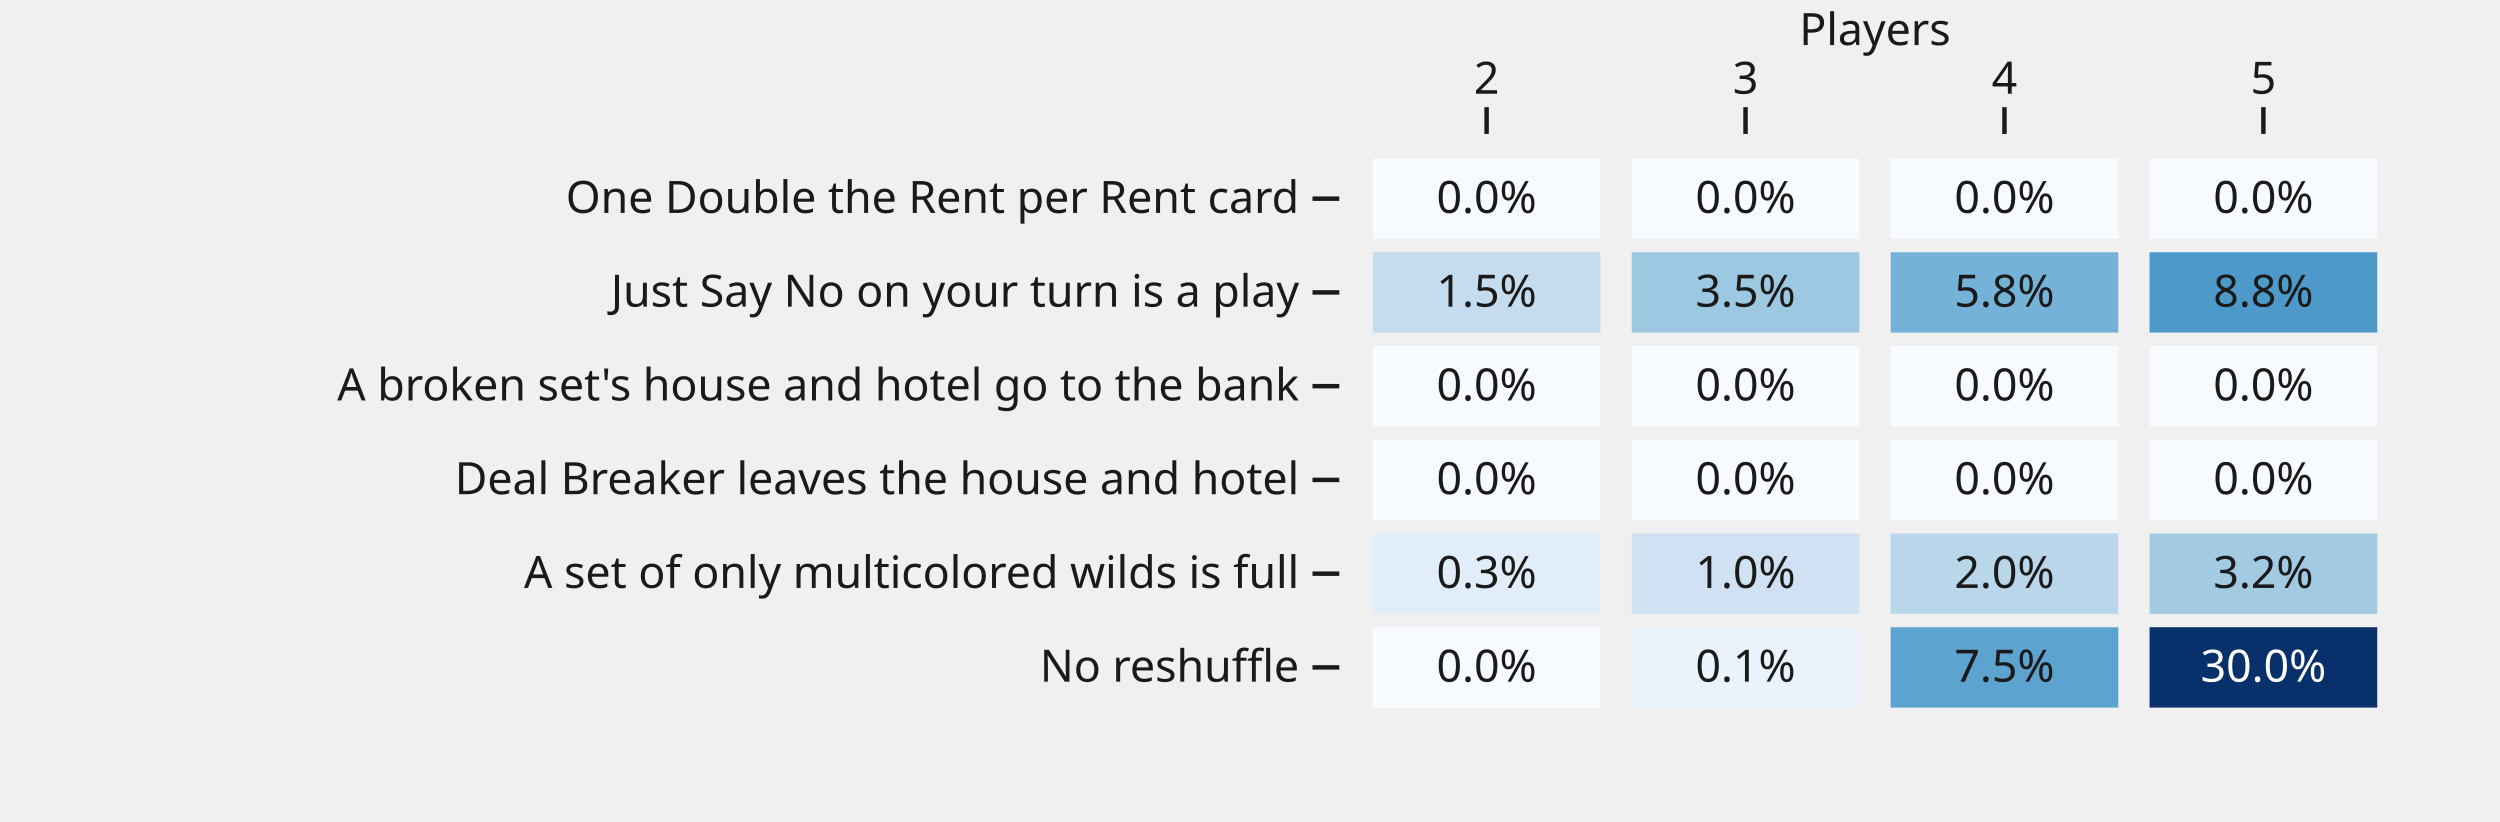
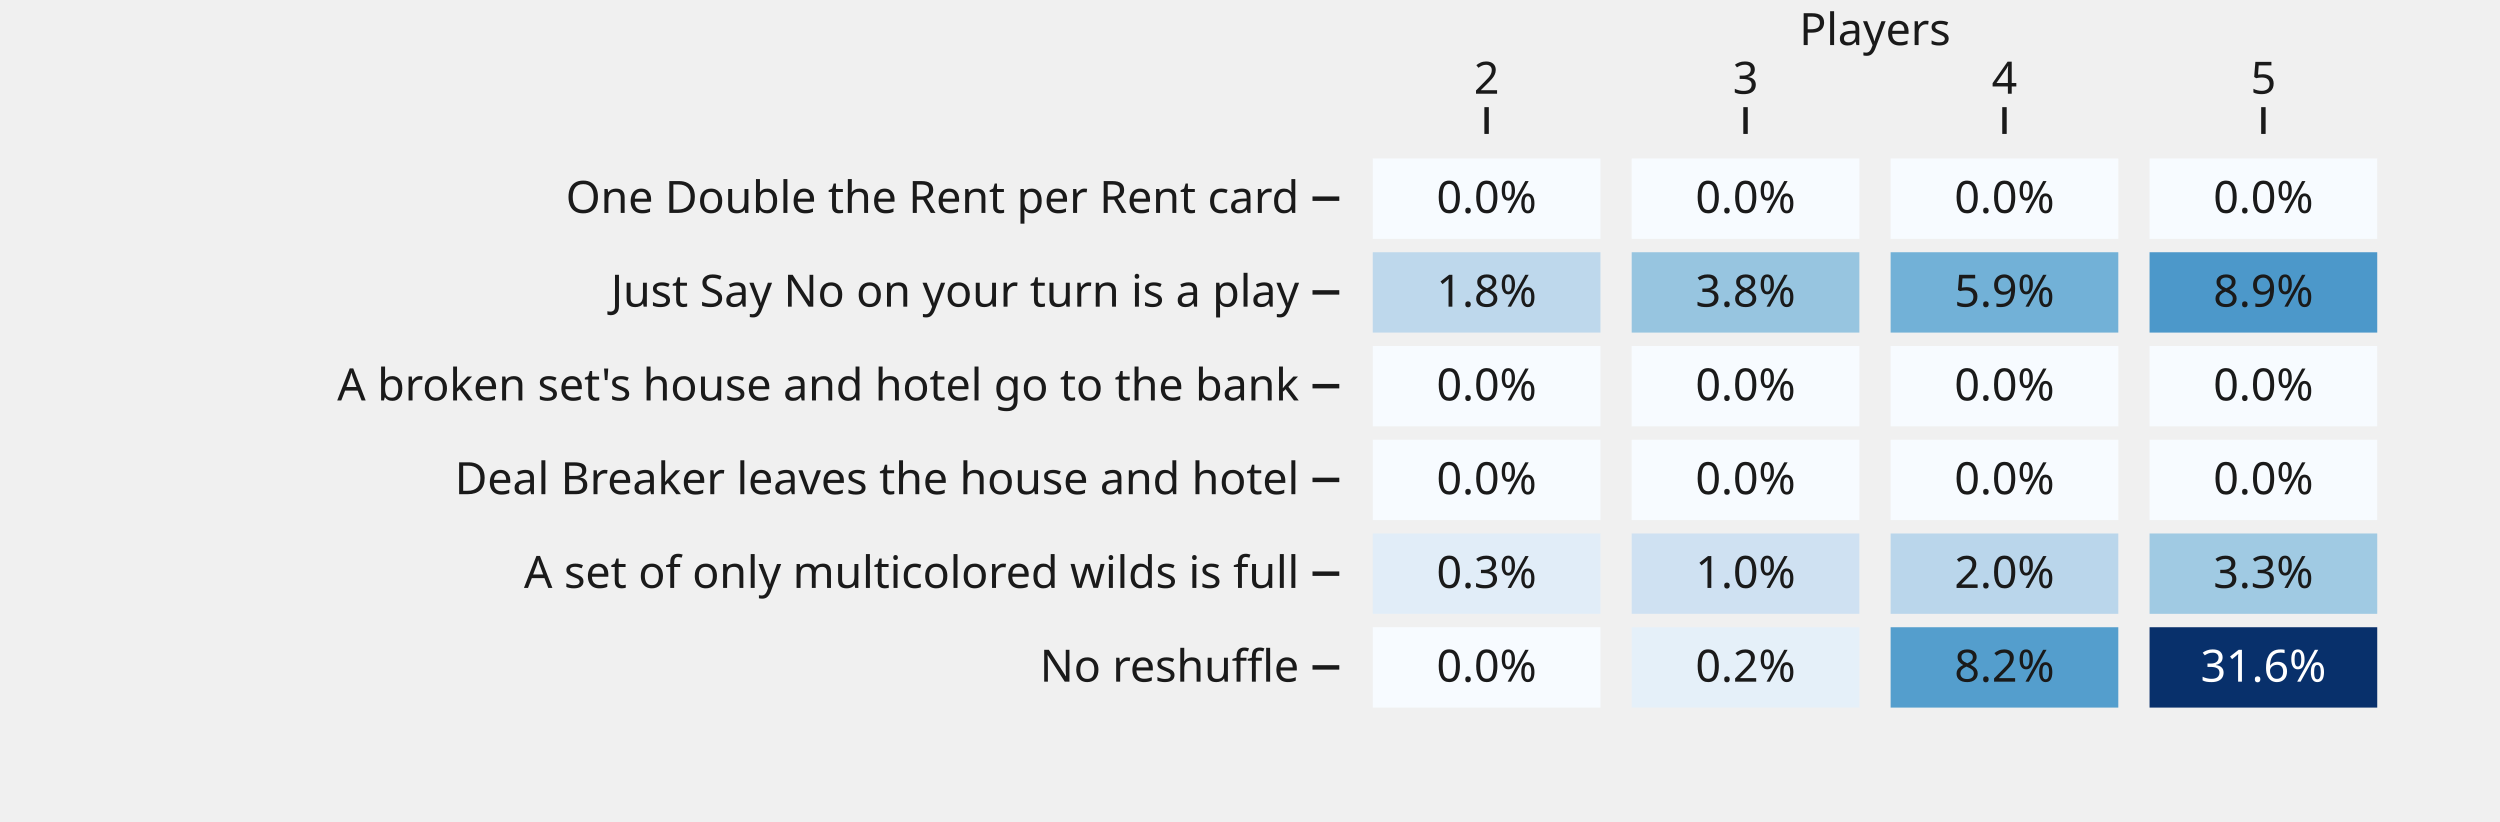
<svg xmlns="http://www.w3.org/2000/svg" class="plot-d6a7b5" fill="currentColor" font-family="system-ui, sans-serif" font-size="10" text-anchor="middle" width="560" height="184" viewBox="0 0 560 184" style="background: rgb(255, 255, 255); color: rgb(26, 26, 26);">
  <style>@media (prefers-color-scheme: dark) { :root { filter: invert(1) hue-rotate(180deg); background: none !important } }</style>
  <style>:where(.plot-d6a7b5) {
  --plot-background: white;
  display: block;
  height: auto;
  height: intrinsic;
  max-width: 100%;
}
:where(.plot-d6a7b5 text),
:where(.plot-d6a7b5 tspan) {
  white-space: pre;
}</style>
  <g aria-label="y-axis tick" aria-hidden="true" fill="none" stroke="currentColor" transform="translate(0,9.5)">
    <path transform="translate(300,35)" d="M0,0L-6,0" />
    <path transform="translate(300,56)" d="M0,0L-6,0" />
    <path transform="translate(300,77)" d="M0,0L-6,0" />
    <path transform="translate(300,98)" d="M0,0L-6,0" />
    <path transform="translate(300,119)" d="M0,0L-6,0" />
    <path transform="translate(300,140)" d="M0,0L-6,0" />
  </g>
  <g aria-label="y-axis tick label" text-anchor="end" transform="translate(-9,9.5)">
    <text y="0.32em" transform="translate(300,35)">One Double the Rent per Rent card</text>
    <text y="0.32em" transform="translate(300,56)">Just Say No on your turn is a play</text>
    <text y="0.32em" transform="translate(300,77)">A broken set's house and hotel go to the bank</text>
    <text y="0.32em" transform="translate(300,98)">Deal Breaker leaves the house and hotel</text>
    <text y="0.32em" transform="translate(300,119)">A set of only multicolored wilds is full</text>
    <text y="0.32em" transform="translate(300,140)">No reshuffle</text>
  </g>
  <g aria-label="x-axis tick" aria-hidden="true" fill="none" stroke="currentColor" transform="translate(26,0)">
    <path transform="translate(307,30)" d="M0,0L0,-6" />
    <path transform="translate(365,30)" d="M0,0L0,-6" />
    <path transform="translate(423,30)" d="M0,0L0,-6" />
    <path transform="translate(481,30)" d="M0,0L0,-6" />
  </g>
  <g aria-label="x-axis tick label" transform="translate(26,-9)">
    <text transform="translate(307,30)">2</text>
    <text transform="translate(365,30)">3</text>
    <text transform="translate(423,30)">4</text>
    <text transform="translate(481,30)">5</text>
  </g>
  <g aria-label="x-axis label" transform="translate(0,-27)">
    <text y="0.71em" transform="translate(420,30)">Players</text>
  </g>
  <g aria-label="cell">
    <rect x="307.5" width="51" y="35.5" height="18" fill="rgb(247, 251, 255)" />
    <rect x="365.5" width="51" y="35.5" height="18" fill="rgb(247, 251, 255)" />
    <rect x="423.5" width="51" y="35.5" height="18" fill="rgb(247, 251, 255)" />
    <rect x="481.5" width="51" y="35.5" height="18" fill="rgb(247, 251, 255)" />
-     <rect x="307.5" width="51" y="56.5" height="18" fill="rgb(197, 219, 238)" />
-     <rect x="365.5" width="51" y="56.5" height="18" fill="rgb(156, 200, 226)" />
-     <rect x="423.5" width="51" y="56.5" height="18" fill="rgb(116, 178, 215)" />
-     <rect x="481.5" width="51" y="56.5" height="18" fill="rgb(77, 153, 202)" />
+     <rect x="307.5" width="51" y="56.5" height="18" fill="rgb(190, 216, 236)" />
+     <rect x="365.5" width="51" y="56.5" height="18" fill="rgb(151, 197, 224)" />
+     <rect x="423.5" width="51" y="56.5" height="18" fill="rgb(114, 177, 215)" />
+     <rect x="481.5" width="51" y="56.5" height="18" fill="rgb(76, 152, 202)" />
    <rect x="307.5" width="51" y="77.5" height="18" fill="rgb(247, 251, 255)" />
    <rect x="365.5" width="51" y="77.5" height="18" fill="rgb(247, 251, 255)" />
    <rect x="423.5" width="51" y="77.5" height="18" fill="rgb(247, 251, 255)" />
    <rect x="481.5" width="51" y="77.5" height="18" fill="rgb(247, 251, 255)" />
    <rect x="307.5" width="51" y="98.5" height="18" fill="rgb(247, 251, 255)" />
    <rect x="365.5" width="51" y="98.5" height="18" fill="rgb(247, 251, 255)" />
    <rect x="423.5" width="51" y="98.5" height="18" fill="rgb(247, 251, 255)" />
    <rect x="481.5" width="51" y="98.5" height="18" fill="rgb(247, 251, 255)" />
    <rect x="307.5" width="51" y="119.5" height="18" fill="rgb(225, 237, 248)" />
    <rect x="365.5" width="51" y="119.5" height="18" fill="rgb(207, 225, 242)" />
    <rect x="423.5" width="51" y="119.5" height="18" fill="rgb(186, 214, 235)" />
-     <rect x="481.5" width="51" y="119.5" height="18" fill="rgb(162, 203, 227)" />
+     <rect x="481.5" width="51" y="119.5" height="18" fill="rgb(160, 202, 227)" />
    <rect x="307.5" width="51" y="140.5" height="18" fill="rgb(247, 251, 255)" />
-     <rect x="365.5" width="51" y="140.5" height="18" fill="rgb(234, 243, 251)" />
-     <rect x="423.5" width="51" y="140.5" height="18" fill="rgb(92, 163, 208)" />
+     <rect x="365.5" width="51" y="140.5" height="18" fill="rgb(229, 240, 249)" />
+     <rect x="423.5" width="51" y="140.5" height="18" fill="rgb(84, 158, 205)" />
    <rect x="481.5" width="51" y="140.5" height="18" fill="rgb(8, 48, 107)" />
  </g>
  <g aria-label="text" font-size="10" transform="translate(26,9.5)">
    <text y="0.32em" transform="translate(307,35)" fill="#1a1a1a">0.0%</text>
    <text y="0.32em" transform="translate(365,35)" fill="#1a1a1a">0.0%</text>
    <text y="0.32em" transform="translate(423,35)" fill="#1a1a1a">0.0%</text>
    <text y="0.32em" transform="translate(481,35)" fill="#1a1a1a">0.0%</text>
-     <text y="0.32em" transform="translate(307,56)" fill="#1a1a1a">1.5%</text>
-     <text y="0.32em" transform="translate(365,56)" fill="#1a1a1a">3.5%</text>
-     <text y="0.32em" transform="translate(423,56)" fill="#1a1a1a">5.8%</text>
-     <text y="0.32em" transform="translate(481,56)" fill="#1a1a1a">8.8%</text>
+     <text y="0.32em" transform="translate(307,56)" fill="#1a1a1a">1.8%</text>
+     <text y="0.32em" transform="translate(365,56)" fill="#1a1a1a">3.8%</text>
+     <text y="0.32em" transform="translate(423,56)" fill="#1a1a1a">5.9%</text>
+     <text y="0.32em" transform="translate(481,56)" fill="#1a1a1a">8.9%</text>
    <text y="0.32em" transform="translate(307,77)" fill="#1a1a1a">0.0%</text>
    <text y="0.32em" transform="translate(365,77)" fill="#1a1a1a">0.0%</text>
    <text y="0.32em" transform="translate(423,77)" fill="#1a1a1a">0.0%</text>
    <text y="0.32em" transform="translate(481,77)" fill="#1a1a1a">0.0%</text>
    <text y="0.32em" transform="translate(307,98)" fill="#1a1a1a">0.0%</text>
    <text y="0.32em" transform="translate(365,98)" fill="#1a1a1a">0.0%</text>
    <text y="0.32em" transform="translate(423,98)" fill="#1a1a1a">0.0%</text>
    <text y="0.32em" transform="translate(481,98)" fill="#1a1a1a">0.0%</text>
    <text y="0.32em" transform="translate(307,119)" fill="#1a1a1a">0.3%</text>
    <text y="0.32em" transform="translate(365,119)" fill="#1a1a1a">1.0%</text>
    <text y="0.32em" transform="translate(423,119)" fill="#1a1a1a">2.0%</text>
-     <text y="0.32em" transform="translate(481,119)" fill="#1a1a1a">3.2%</text>
+     <text y="0.32em" transform="translate(481,119)" fill="#1a1a1a">3.3%</text>
    <text y="0.32em" transform="translate(307,140)" fill="#1a1a1a">0.0%</text>
-     <text y="0.32em" transform="translate(365,140)" fill="#1a1a1a">0.1%</text>
-     <text y="0.32em" transform="translate(423,140)" fill="#1a1a1a">7.5%</text>
-     <text y="0.32em" transform="translate(481,140)" fill="#ffffff">30.0%</text>
+     <text y="0.32em" transform="translate(365,140)" fill="#1a1a1a">0.2%</text>
+     <text y="0.32em" transform="translate(423,140)" fill="#1a1a1a">8.2%</text>
+     <text y="0.32em" transform="translate(481,140)" fill="#ffffff">31.6%</text>
  </g>
</svg>
